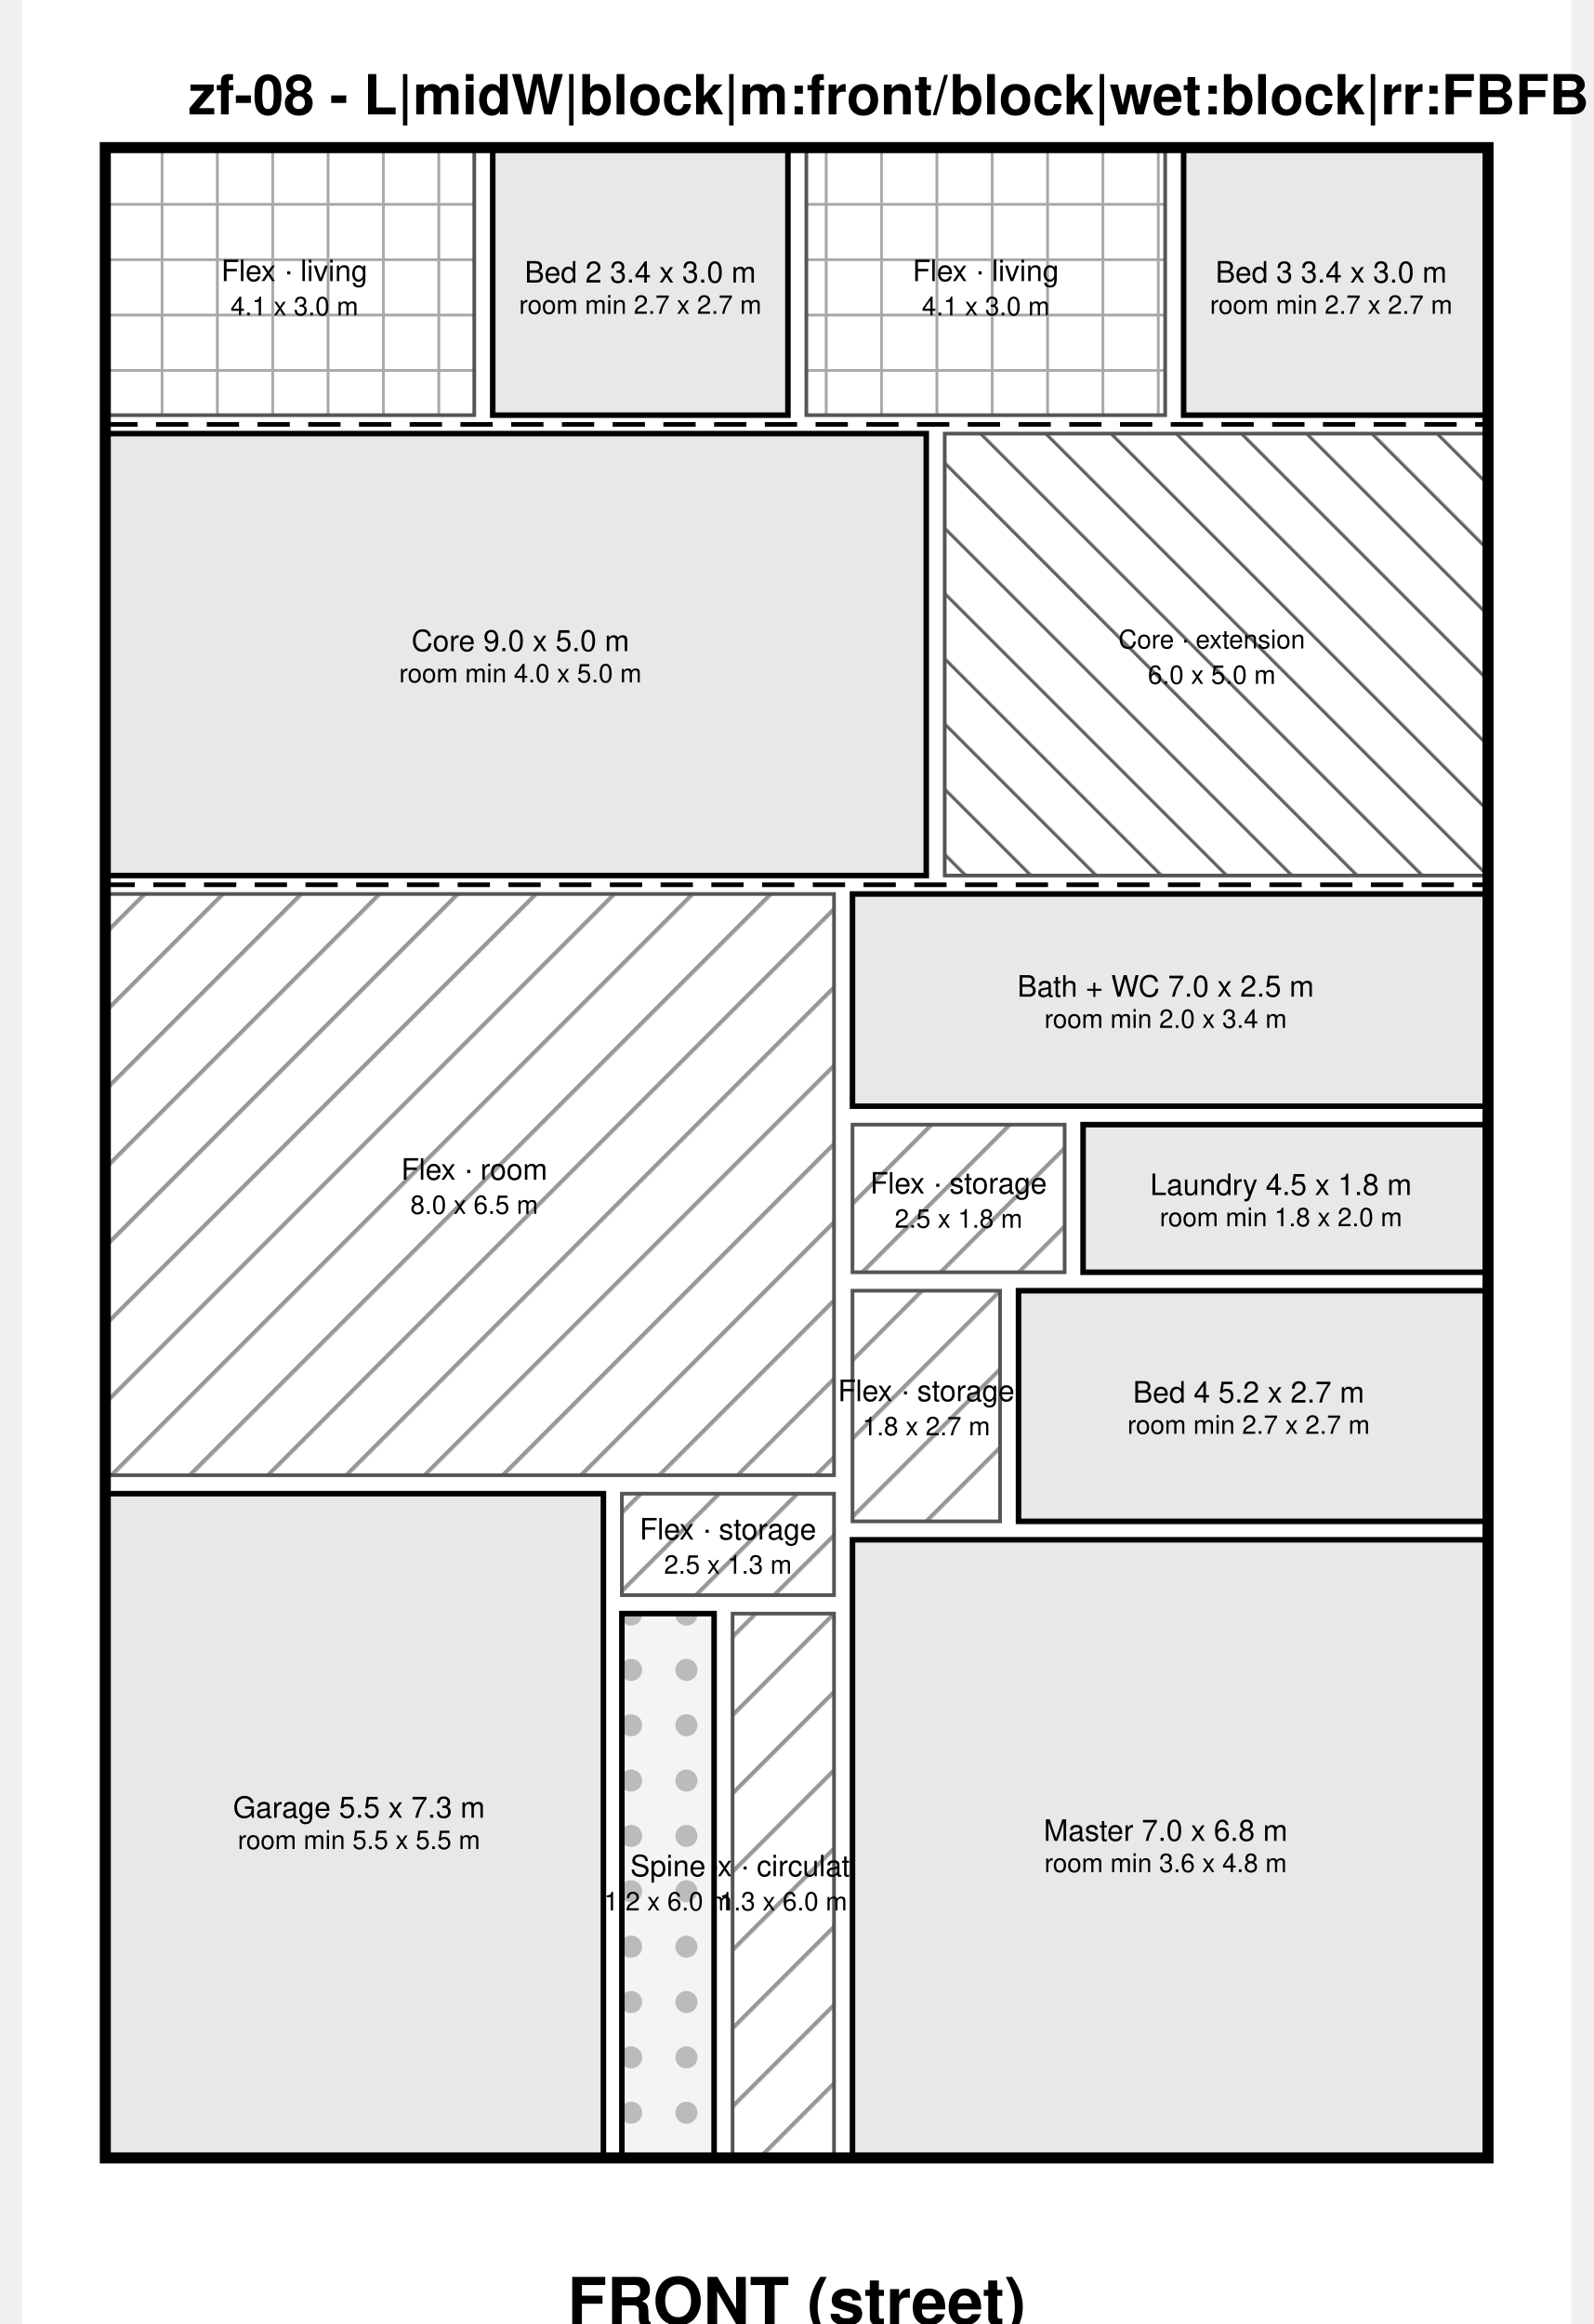
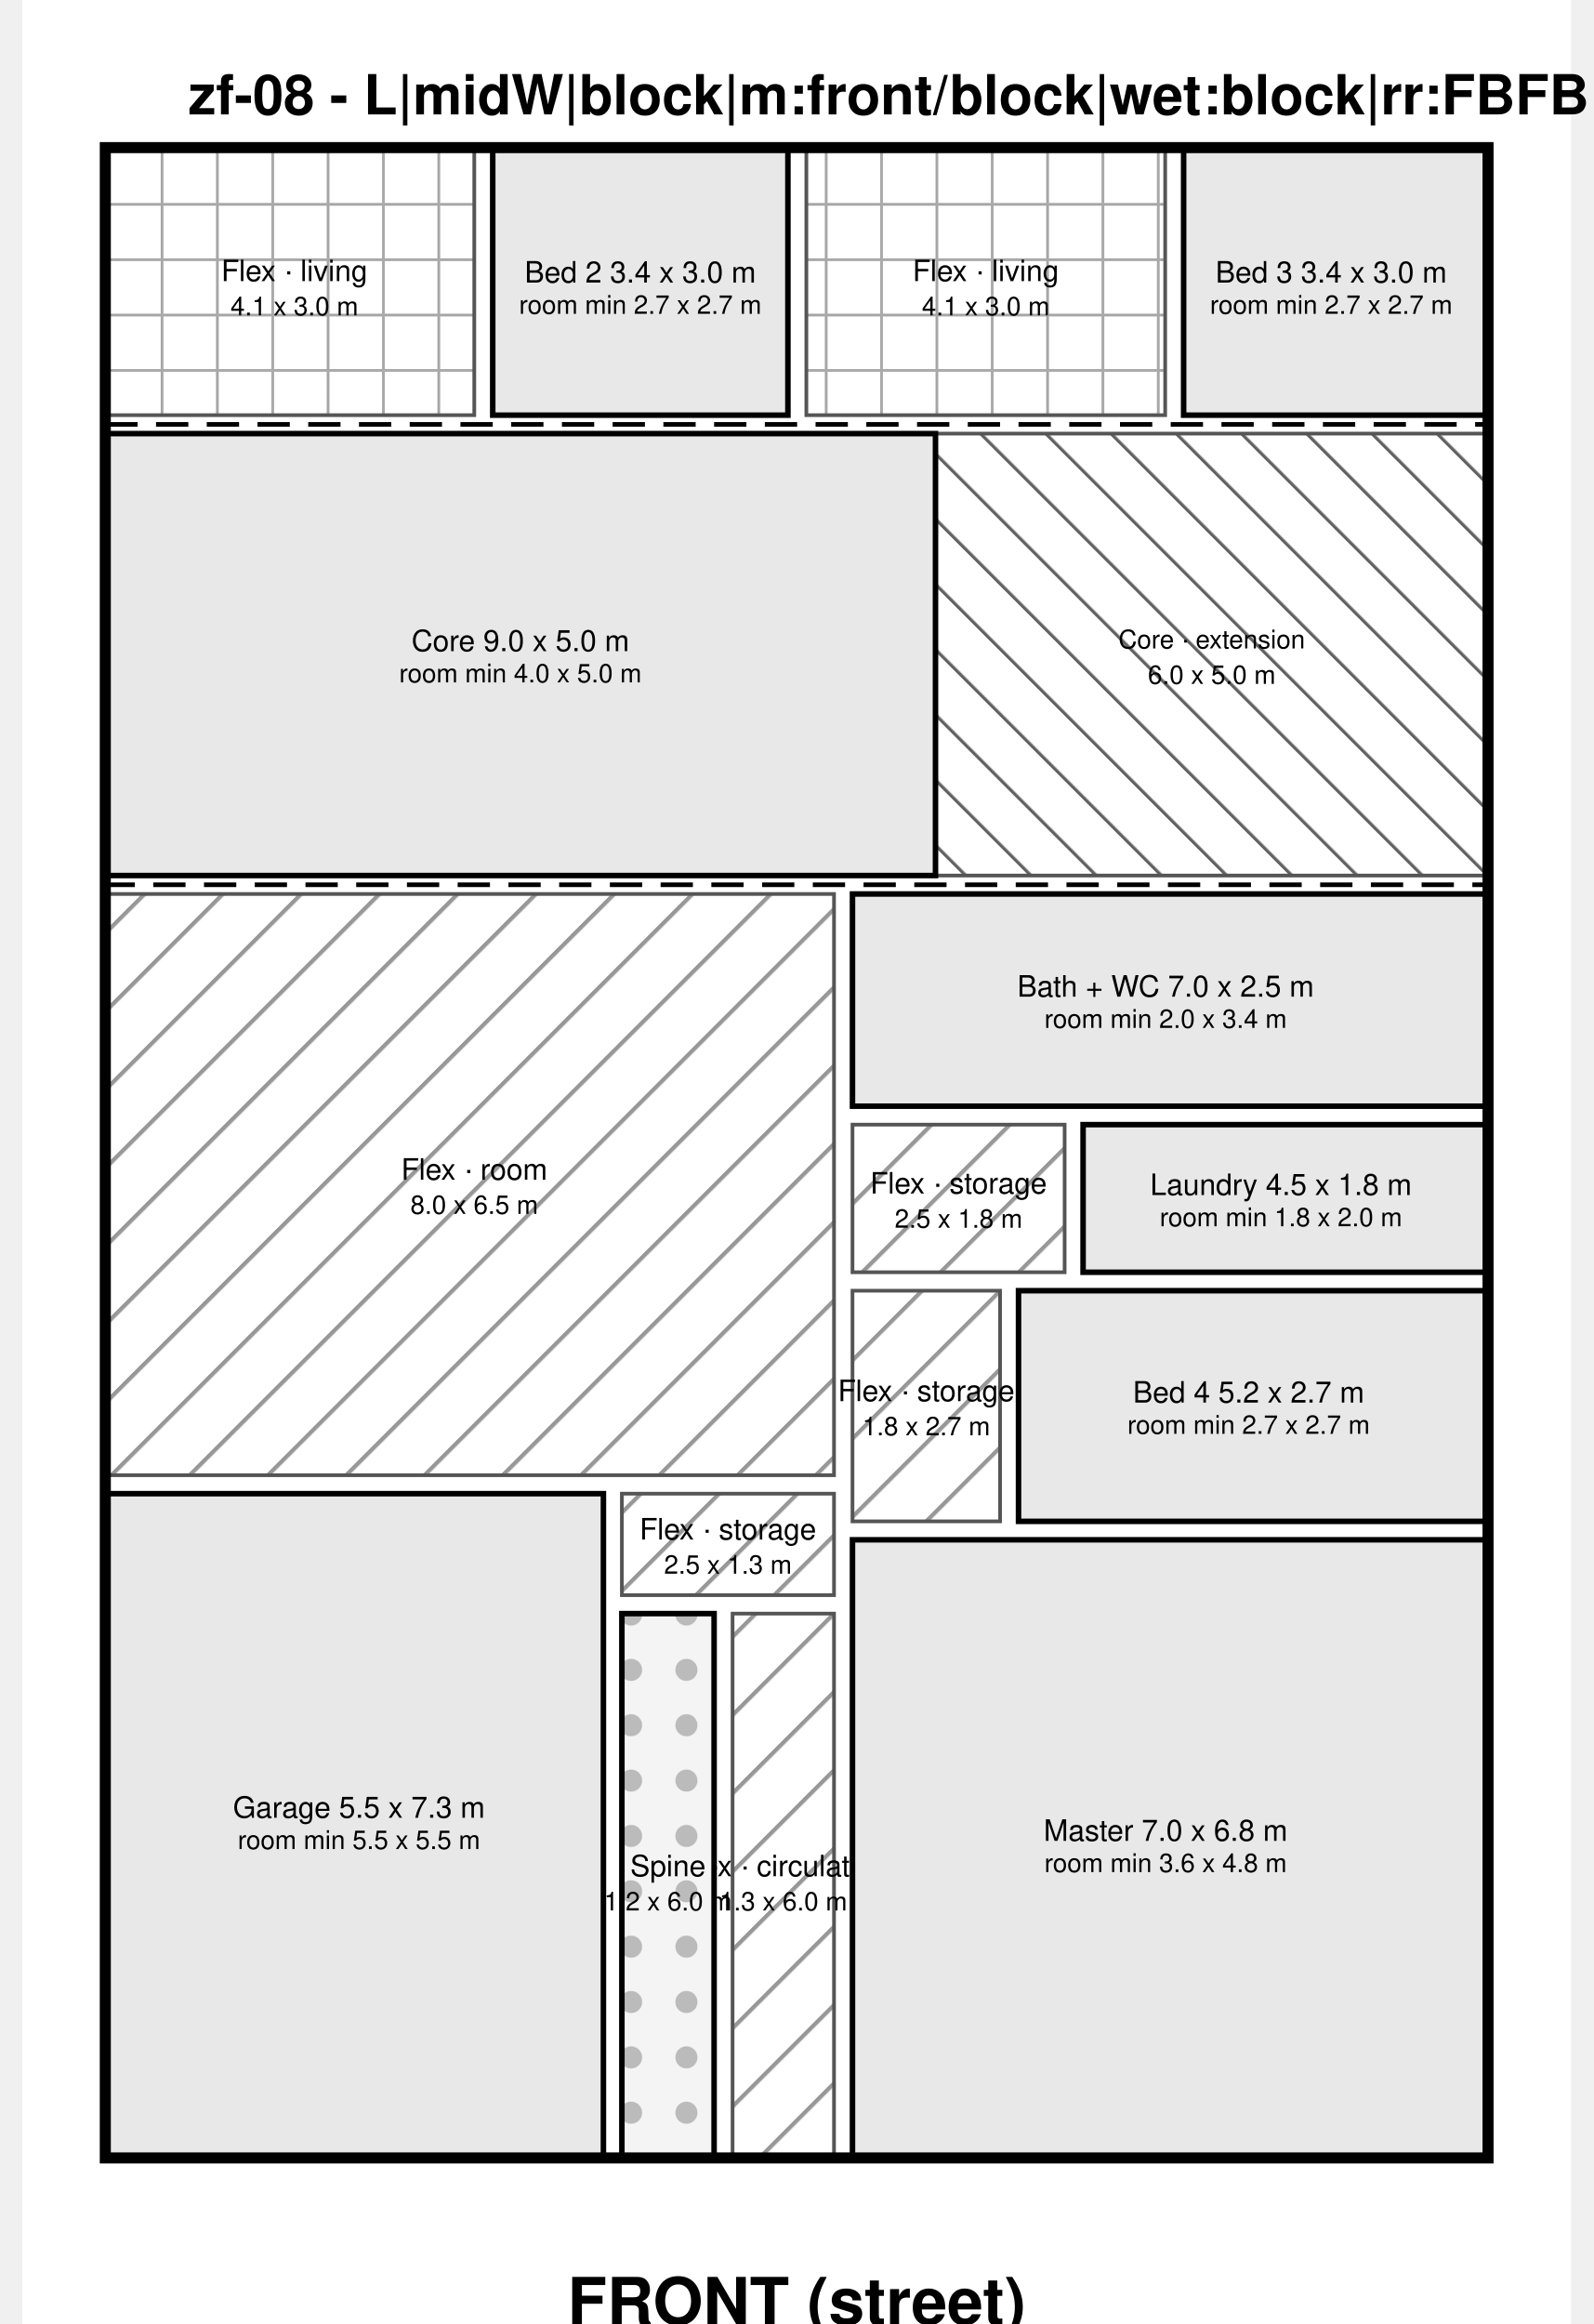
<svg xmlns="http://www.w3.org/2000/svg" width="840" height="1225" viewBox="-900 -1600 16790 25190" font-family="Helvetica, Arial, sans-serif" fill="#000">
  <defs>
    <pattern id="hatch" width="600" height="600" patternUnits="userSpaceOnUse" patternTransform="rotate(45)">
      <rect width="600" height="600" fill="#ffffff" />
      <line x1="0" y1="0" x2="0" y2="600" stroke="#999" stroke-width="90" />
    </pattern>
    <pattern id="hatch2" width="500" height="500" patternUnits="userSpaceOnUse" patternTransform="rotate(-45)">
      <rect width="500" height="500" fill="#ffffff" />
      <line x1="0" y1="0" x2="0" y2="500" stroke="#666" stroke-width="70" />
    </pattern>
    <pattern id="hatch3" width="600" height="600" patternUnits="userSpaceOnUse">
      <rect width="600" height="600" fill="#ffffff" />
      <line x1="0" y1="0" x2="0" y2="600" stroke="#aaa" stroke-width="60" />
      <line x1="0" y1="0" x2="600" y2="0" stroke="#aaa" stroke-width="60" />
    </pattern>
    <pattern id="dots" width="600" height="600" patternUnits="userSpaceOnUse">
      <rect width="600" height="600" fill="#f4f4f4" />
      <circle cx="300" cy="300" r="120" fill="#bbb" />
    </pattern>
  </defs>
  <rect x="-900" y="-1600" width="16790" height="25190" fill="#ffffff" />
  <text x="900" y="-360" font-size="600" font-weight="bold">zf-08 - L|midW|block|m:front/block|wet:block|rr:FBFB|nofw|v0</text>
  <g>
    <rect x="0" y="0" width="4000" height="2900" fill="url(#hatch3)" stroke="#555" stroke-width="40" />
    <text x="2050" y="1340" font-size="320" text-anchor="middle" dominant-baseline="middle">Flex · living</text>
    <text x="2050" y="1724" font-size="280" text-anchor="middle" dominant-baseline="middle">4.1 x 3.0 m</text>
  </g>
  <g>
    <rect x="7600" y="0" width="3890" height="2900" fill="url(#hatch3)" stroke="#555" stroke-width="40" />
    <text x="9545" y="1340" font-size="320" text-anchor="middle" dominant-baseline="middle">Flex · living</text>
    <text x="9545" y="1724" font-size="280" text-anchor="middle" dominant-baseline="middle">4.1 x 3.0 m</text>
  </g>
  <g>
    <rect x="0" y="8090" width="7900" height="6300" fill="url(#hatch)" stroke="#555" stroke-width="40" />
    <text x="4000" y="11080" font-size="320" text-anchor="middle" dominant-baseline="middle">Flex · room</text>
    <text x="4000" y="11464" font-size="280" text-anchor="middle" dominant-baseline="middle">8.0 x 6.5 m</text>
  </g>
  <g>
    <rect x="8100" y="10590" width="2300" height="1600" fill="url(#hatch)" stroke="#555" stroke-width="40" />
    <text x="9250" y="11230" font-size="320" text-anchor="middle" dominant-baseline="middle">Flex · storage</text>
    <text x="9250" y="11614" font-size="280" text-anchor="middle" dominant-baseline="middle">2.5 x 1.8 m</text>
  </g>
  <g>
    <rect x="8100" y="12390" width="1600" height="2500" fill="url(#hatch)" stroke="#555" stroke-width="40" />
    <text x="8900" y="13480" font-size="320" text-anchor="middle" dominant-baseline="middle">Flex · storage</text>
    <text x="8900" y="13864" font-size="280" text-anchor="middle" dominant-baseline="middle">1.8 x 2.7 m</text>
  </g>
  <g>
    <rect x="5600" y="14590" width="2300" height="1100" fill="url(#hatch)" stroke="#555" stroke-width="40" />
    <text x="6750" y="14980" font-size="320" text-anchor="middle" dominant-baseline="middle">Flex · storage</text>
    <text x="6750" y="15364" font-size="280" text-anchor="middle" dominant-baseline="middle">2.5 x 1.3 m</text>
  </g>
  <g>
    <rect x="6800" y="15890" width="1100" height="5900" fill="url(#hatch)" stroke="#555" stroke-width="40" />
    <text x="7350" y="18630" font-size="320" text-anchor="middle" dominant-baseline="middle">Flex · circulation</text>
    <text x="7350" y="19014" font-size="280" text-anchor="middle" dominant-baseline="middle">1.3 x 6.0 m</text>
  </g>
  <g>
-     <rect x="9100" y="3100" width="5890" height="4790" fill="url(#hatch2)" stroke="#555" stroke-width="40" />
+     <rect x="9000" y="3100" width="5990" height="4790" fill="url(#hatch2)" stroke="#555" stroke-width="40" />
    <text x="11995" y="5335" font-size="280" text-anchor="middle" dominant-baseline="middle">Core · extension</text>
    <text x="11995" y="5719" font-size="280" text-anchor="middle" dominant-baseline="middle">6.0 x 5.0 m</text>
    <rect x="0" y="3000" width="14990" height="4990" fill="none" stroke="#000" stroke-width="50" stroke-dasharray="350 200" />
  </g>
  <g>
    <rect x="4200" y="0" width="3200" height="2900" fill="#e8e8e8" stroke="#000" stroke-width="60" />
    <text x="5800" y="1356" font-size="320" text-anchor="middle" dominant-baseline="middle">Bed 2 3.4 x 3.0 m</text>
    <text x="5800" y="1708" font-size="280" text-anchor="middle" dominant-baseline="middle">room min 2.7 x 2.7 m</text>
  </g>
  <g>
    <rect x="11690" y="0" width="3300" height="2900" fill="#e8e8e8" stroke="#000" stroke-width="60" />
    <text x="13290" y="1356" font-size="320" text-anchor="middle" dominant-baseline="middle">Bed 3 3.4 x 3.0 m</text>
    <text x="13290" y="1708" font-size="280" text-anchor="middle" dominant-baseline="middle">room min 2.7 x 2.7 m</text>
  </g>
  <g>
-     <rect x="0" y="3100" width="8900" height="4790" fill="#e8e8e8" stroke="#000" stroke-width="60" />
+     <rect x="0" y="3100" width="9000" height="4790" fill="#e8e8e8" stroke="#000" stroke-width="60" />
    <text x="4500" y="5351" font-size="320" text-anchor="middle" dominant-baseline="middle">Core 9.0 x 5.0 m</text>
    <text x="4500" y="5703" font-size="280" text-anchor="middle" dominant-baseline="middle">room min 4.0 x 5.0 m</text>
  </g>
  <g>
    <rect x="0" y="14590" width="5400" height="7200" fill="#e8e8e8" stroke="#000" stroke-width="60" />
    <text x="2750" y="17996" font-size="320" text-anchor="middle" dominant-baseline="middle">Garage 5.5 x 7.3 m</text>
    <text x="2750" y="18348" font-size="280" text-anchor="middle" dominant-baseline="middle">room min 5.5 x 5.5 m</text>
  </g>
  <g>
    <rect x="8100" y="8090" width="6890" height="2300" fill="#e8e8e8" stroke="#000" stroke-width="60" />
    <text x="11495" y="9096" font-size="320" text-anchor="middle" dominant-baseline="middle">Bath + WC 7.0 x 2.5 m</text>
    <text x="11495" y="9448" font-size="280" text-anchor="middle" dominant-baseline="middle">room min 2.0 x 3.4 m</text>
  </g>
  <g>
    <rect x="10600" y="10590" width="4390" height="1600" fill="#e8e8e8" stroke="#000" stroke-width="60" />
    <text x="12745" y="11246" font-size="320" text-anchor="middle" dominant-baseline="middle">Laundry 4.5 x 1.8 m</text>
    <text x="12745" y="11598" font-size="280" text-anchor="middle" dominant-baseline="middle">room min 1.8 x 2.0 m</text>
  </g>
  <g>
    <rect x="9900" y="12390" width="5090" height="2500" fill="#e8e8e8" stroke="#000" stroke-width="60" />
    <text x="12395" y="13496" font-size="320" text-anchor="middle" dominant-baseline="middle">Bed 4 5.2 x 2.7 m</text>
    <text x="12395" y="13848" font-size="280" text-anchor="middle" dominant-baseline="middle">room min 2.7 x 2.7 m</text>
  </g>
  <g>
    <rect x="8100" y="15090" width="6890" height="6700" fill="#e8e8e8" stroke="#000" stroke-width="60" />
    <text x="11495" y="18246" font-size="320" text-anchor="middle" dominant-baseline="middle">Master 7.0 x 6.8 m</text>
    <text x="11495" y="18598" font-size="280" text-anchor="middle" dominant-baseline="middle">room min 3.6 x 4.8 m</text>
  </g>
  <g>
    <rect x="5600" y="15890" width="1000" height="5900" fill="url(#dots)" stroke="#000" stroke-width="60" />
    <text x="6100" y="18630" font-size="320" text-anchor="middle" dominant-baseline="middle">Spine</text>
    <text x="6100" y="19014" font-size="280" text-anchor="middle" dominant-baseline="middle">1.2 x 6.0 m</text>
  </g>
  <rect x="0" y="0" width="14990" height="21790" fill="none" stroke="#000" stroke-width="120" />
  <text x="7495" y="23590" font-size="700" text-anchor="middle" font-weight="bold">FRONT (street)</text>
</svg>
